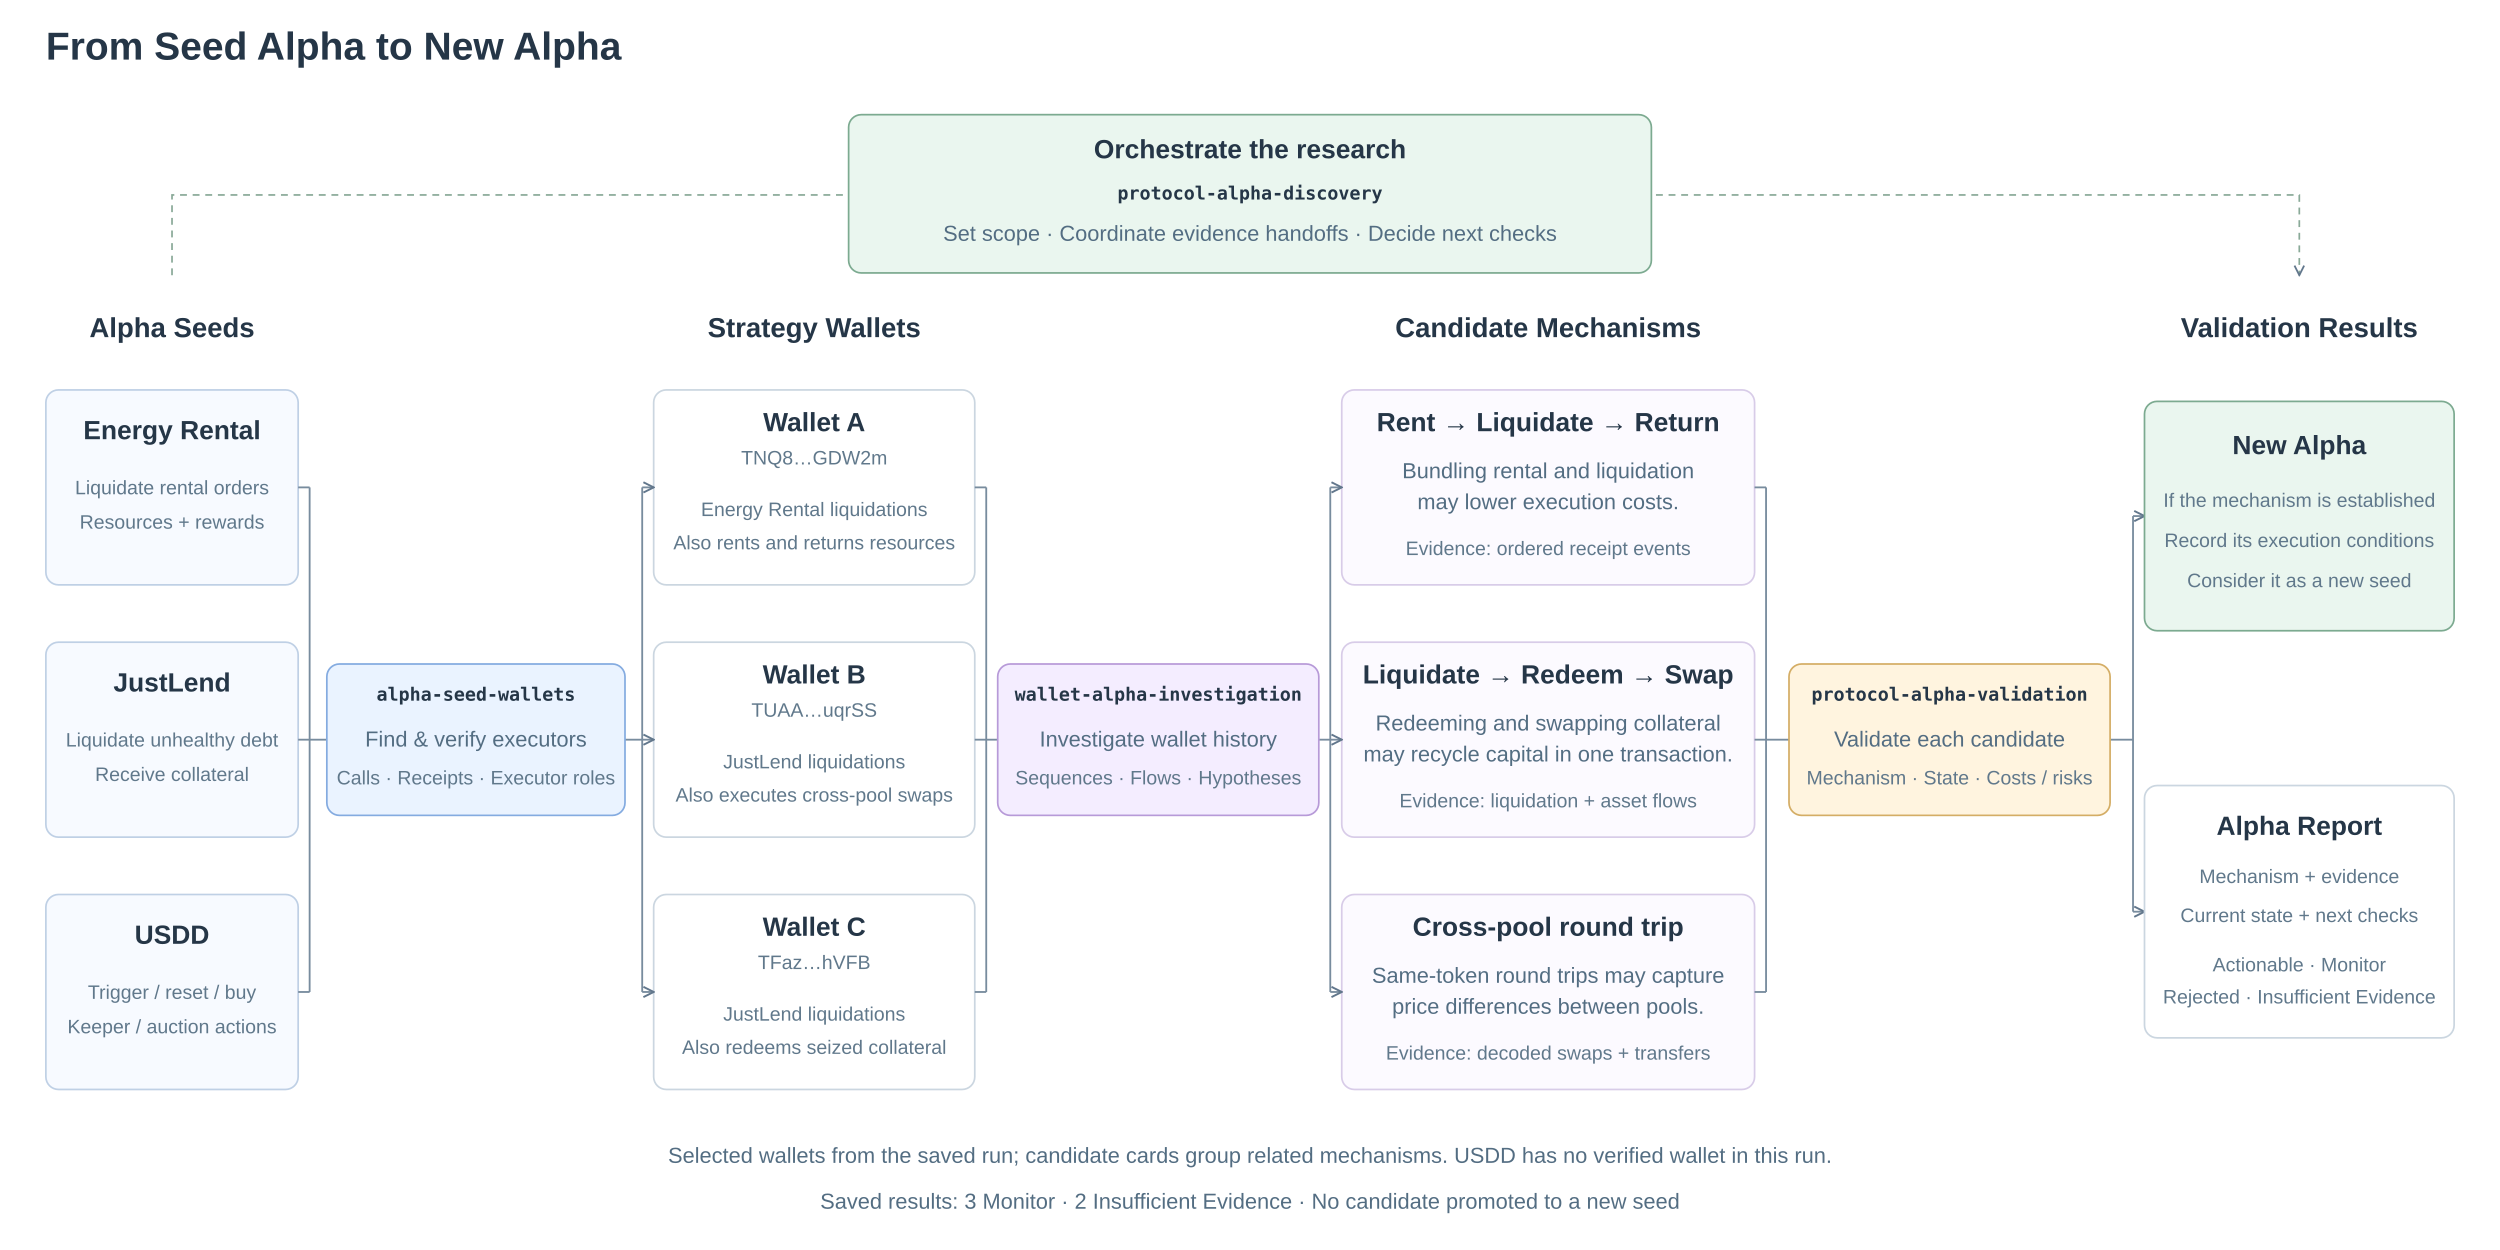
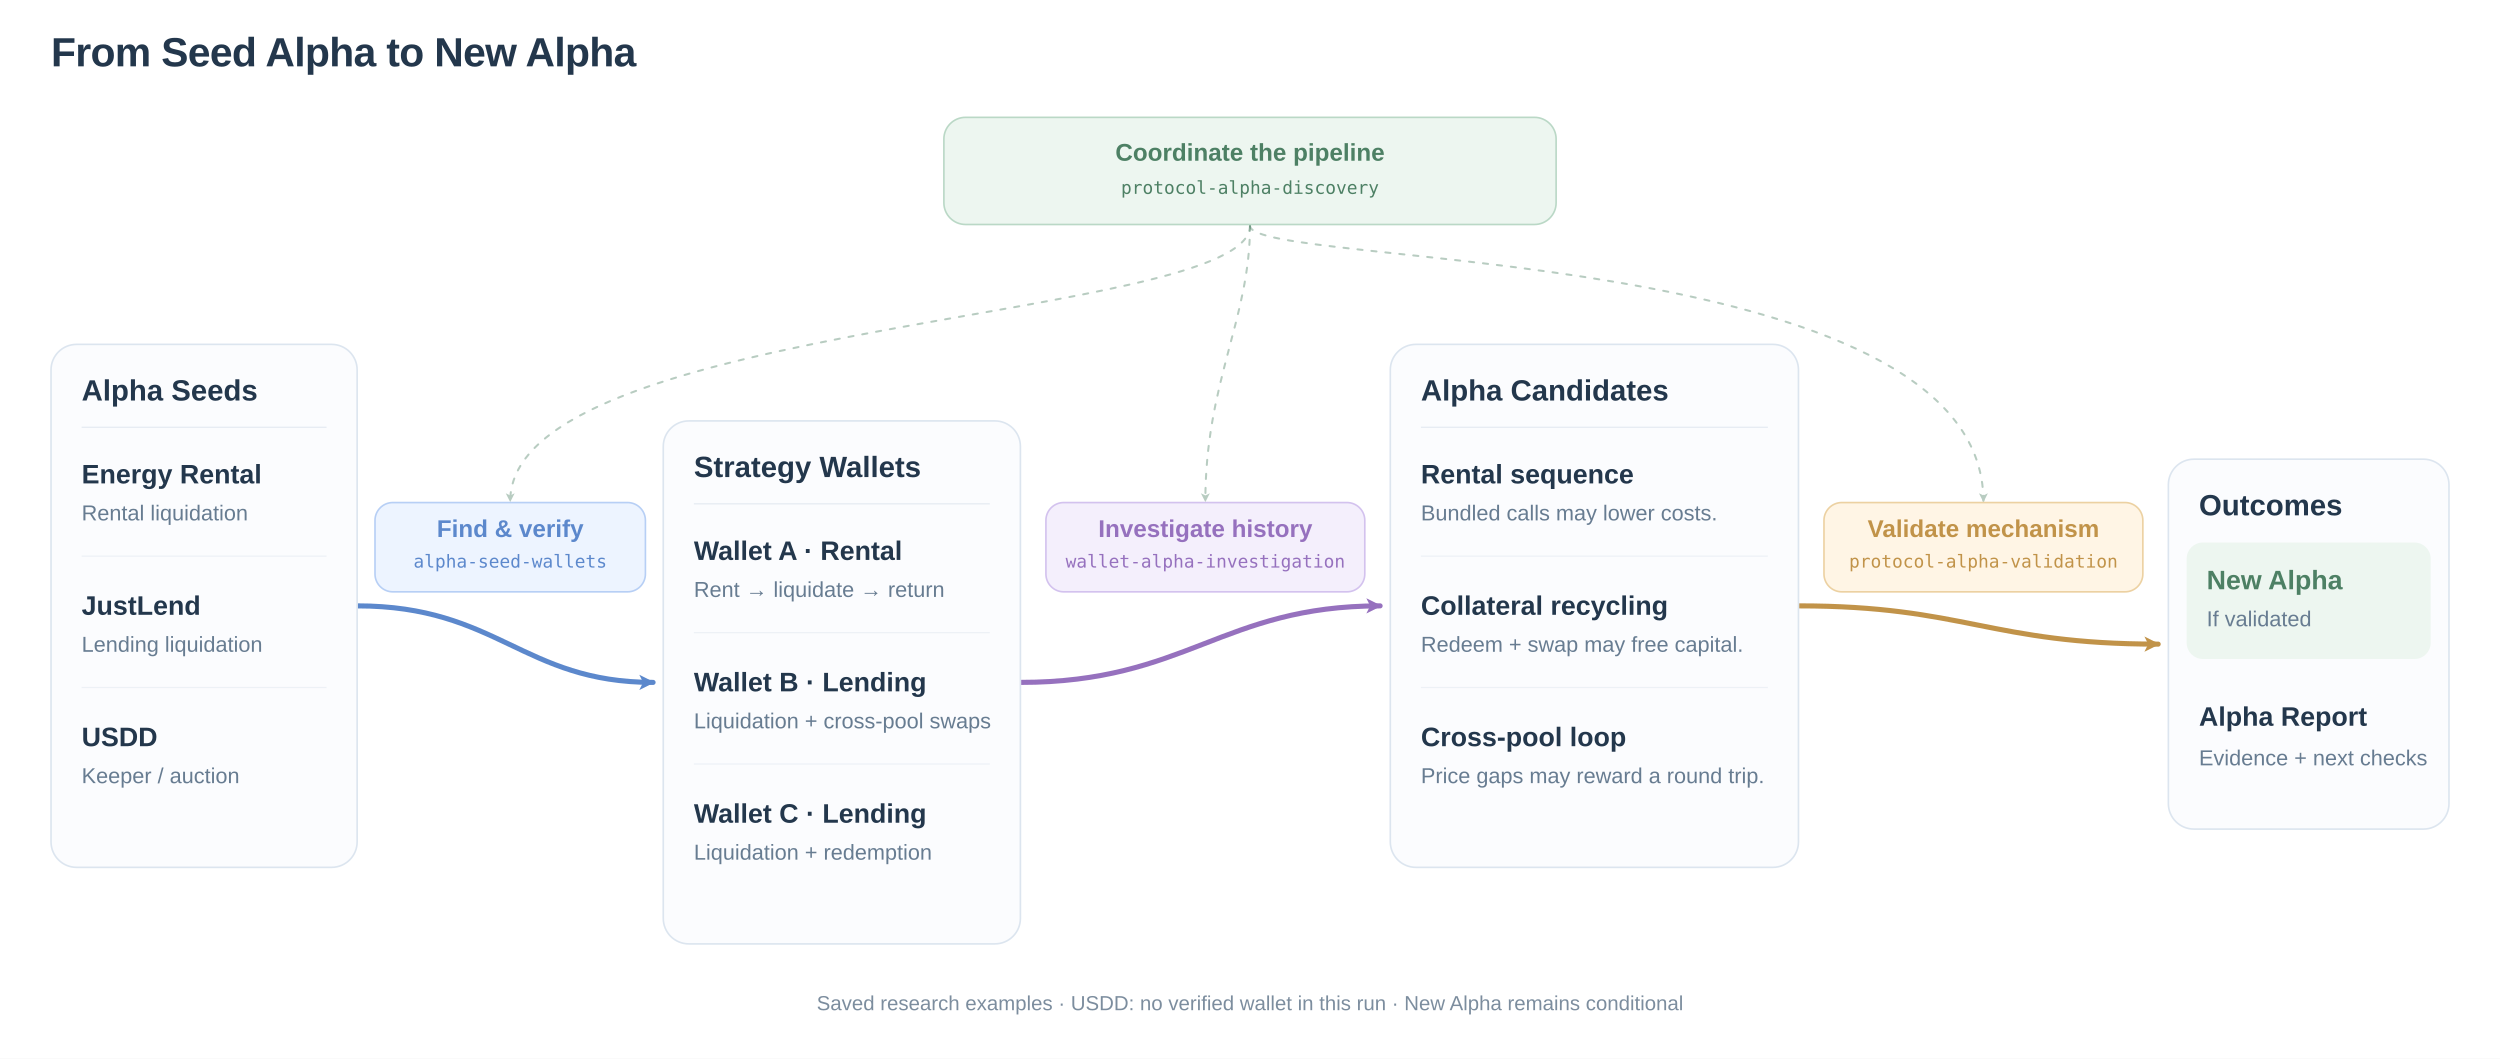
- <svg xmlns="http://www.w3.org/2000/svg" width="2180" height="1090" viewBox="0 0 2180 1090" role="img" aria-labelledby="title desc" xml:lang="en">
+ <svg xmlns="http://www.w3.org/2000/svg" width="1960" height="830" viewBox="0 0 1960 830" role="img" aria-labelledby="title desc" xml:lang="en">
  <defs>
-     <marker id="arrow" viewBox="0 0 10 10" refX="9" refY="5" markerWidth="7" markerHeight="7" orient="auto">
-       <path d="M 1 1 L 9 5 L 1 9" fill="none" stroke="#62778c" stroke-width="1.5" />
+     <marker id="arrow-0" viewBox="0 0 10 10" refX="9" refY="5" markerWidth="7" markerHeight="7" markerUnits="userSpaceOnUse" orient="auto">
+       <path d="M 0 0 L 10 5 L 0 10 L 2.5 5 Z" fill="#4d8064" />
+     </marker>
+     <marker id="arrow-1" viewBox="0 0 10 10" refX="9" refY="5" markerWidth="12" markerHeight="12" markerUnits="userSpaceOnUse" orient="auto">
+       <path d="M 0 0 L 10 5 L 0 10 L 2.5 5 Z" fill="#5c88cc" />
+     </marker>
+     <marker id="arrow-2" viewBox="0 0 10 10" refX="9" refY="5" markerWidth="12" markerHeight="12" markerUnits="userSpaceOnUse" orient="auto">
+       <path d="M 0 0 L 10 5 L 0 10 L 2.5 5 Z" fill="#9671be" />
+     </marker>
+     <marker id="arrow-3" viewBox="0 0 10 10" refX="9" refY="5" markerWidth="12" markerHeight="12" markerUnits="userSpaceOnUse" orient="auto">
+       <path d="M 0 0 L 10 5 L 0 10 L 2.5 5 Z" fill="#c19349" />
    </marker>
  </defs>
  <style>
- text { font-family: Arial, 'PingFang SC', 'Microsoft YaHei', sans-serif; fill: #253647; }
- .heading { font-size: 34px; font-weight: 700; }
- .section { font-size: 24px; font-weight: 600; }
- .node { font-size: 23px; font-weight: 600; }
- .sub { font-size: 19px; fill: #536d82; }
- .detail { font-size: 17px; fill: #60788b; }
- .skill { font-family: 'SFMono-Regular', Consolas, monospace; font-size: 16px; font-weight: 600; }
- .line { fill: none; stroke: #788c9e; stroke-width: 1.6; }
- .arrow { fill: none; stroke: #788c9e; stroke-width: 1.6; marker-end: url(#arrow); }
- .orchestrate { fill: none; stroke: #89a998; stroke-width: 1.5; stroke-dasharray: 6 5; marker-end: url(#arrow); }
+ text { font-family: Arial, 'PingFang SC', 'Microsoft YaHei', sans-serif; fill: #23374c; }
+ .heading { font-size: 32px; font-weight: 700; letter-spacing: -0.5px; }
+ .section { font-size: 23px; font-weight: 650; }
+ .node { font-size: 21px; font-weight: 600; }
+ .sub { font-size: 17px; fill: #677c91; }
+ .skill { font-family: 'SFMono-Regular', Consolas, monospace; font-size: 14px; }
+ .action { font-size: 19px; font-weight: 600; }
+ .caption { font-size: 16px; fill: #7c8d9e; }
</style>
-   <rect width="2180" height="1090" fill="#ffffff" />
+   <rect width="1960" height="830" fill="#ffffff" />
  <text x="40" y="52" class="heading" text-anchor="start">From Seed Alpha to New Alpha</text>
-   <path d="M 150 240 V 170 H 2005 V 240" class="orchestrate" />
-   <rect x="740" y="100" width="700" height="138" rx="11" fill="#eaf6ef" stroke="#7caa90" stroke-width="1.5" />
-   <text x="1090" y="138" class="node" text-anchor="middle">Orchestrate the research</text>
-   <text x="1090" y="174" class="skill" text-anchor="middle">protocol-alpha-discovery</text>
-   <text x="1090" y="210" class="sub" text-anchor="middle">Set scope · Coordinate evidence handoffs · Decide next checks</text>
-   <text x="150" y="294" class="section" text-anchor="middle">Alpha Seeds</text>
-   <text x="710" y="294" class="section" text-anchor="middle">Strategy Wallets</text>
-   <text x="1350" y="294" class="section" text-anchor="middle">Candidate Mechanisms</text>
-   <text x="2005" y="294" class="section" text-anchor="middle">Validation Results</text>
-   <rect x="40" y="340" width="220" height="170" rx="11" fill="#f7faff" stroke="#bfd0e5" stroke-width="1.5" />
-   <text x="150" y="383" class="node" text-anchor="middle">Energy Rental</text>
-   <text x="150" y="431" class="detail" text-anchor="middle">Liquidate rental orders</text>
-   <text x="150" y="461" class="detail" text-anchor="middle">Resources + rewards</text>
-   <rect x="570" y="340" width="280" height="170" rx="11" fill="#ffffff" stroke="#cbd6e0" stroke-width="1.5" />
-   <text x="710" y="376" class="node" text-anchor="middle">Wallet A</text>
-   <text x="710" y="405" class="detail" text-anchor="middle">TNQ8…GDW2m</text>
-   <text x="710" y="450" class="detail" text-anchor="middle">Energy Rental liquidations</text>
-   <text x="710" y="479" class="detail" text-anchor="middle">Also rents and returns resources</text>
-   <rect x="1170" y="340" width="360" height="170" rx="11" fill="#fcfaff" stroke="#d8cce8" stroke-width="1.5" />
-   <text x="1350" y="376" class="node" text-anchor="middle">Rent → Liquidate → Return</text>
-   <text x="1350" y="417" class="sub" text-anchor="middle">Bundling rental and liquidation</text>
-   <text x="1350" y="444" class="sub" text-anchor="middle">may lower execution costs.</text>
-   <text x="1350" y="484" class="detail" text-anchor="middle">Evidence: ordered receipt events</text>
-   <path d="M 260 425 H 270 M 850 425 H 860 M 1530 425 H 1540" class="line" />
-   <path d="M 560 425 H 570" class="arrow" />
-   <path d="M 1160 425 H 1170" class="arrow" />
-   <rect x="40" y="560" width="220" height="170" rx="11" fill="#f7faff" stroke="#bfd0e5" stroke-width="1.5" />
-   <text x="150" y="603" class="node" text-anchor="middle">JustLend</text>
-   <text x="150" y="651" class="detail" text-anchor="middle">Liquidate unhealthy debt</text>
-   <text x="150" y="681" class="detail" text-anchor="middle">Receive collateral</text>
-   <rect x="570" y="560" width="280" height="170" rx="11" fill="#ffffff" stroke="#cbd6e0" stroke-width="1.5" />
-   <text x="710" y="596" class="node" text-anchor="middle">Wallet B</text>
-   <text x="710" y="625" class="detail" text-anchor="middle">TUAA…uqrSS</text>
-   <text x="710" y="670" class="detail" text-anchor="middle">JustLend liquidations</text>
-   <text x="710" y="699" class="detail" text-anchor="middle">Also executes cross-pool swaps</text>
-   <rect x="1170" y="560" width="360" height="170" rx="11" fill="#fcfaff" stroke="#d8cce8" stroke-width="1.5" />
-   <text x="1350" y="596" class="node" text-anchor="middle">Liquidate → Redeem → Swap</text>
-   <text x="1350" y="637" class="sub" text-anchor="middle">Redeeming and swapping collateral</text>
-   <text x="1350" y="664" class="sub" text-anchor="middle">may recycle capital in one transaction.</text>
-   <text x="1350" y="704" class="detail" text-anchor="middle">Evidence: liquidation + asset flows</text>
-   <path d="M 260 645 H 270 M 850 645 H 860 M 1530 645 H 1540" class="line" />
-   <path d="M 560 645 H 570" class="arrow" />
-   <path d="M 1160 645 H 1170" class="arrow" />
-   <rect x="40" y="780" width="220" height="170" rx="11" fill="#f7faff" stroke="#bfd0e5" stroke-width="1.5" />
-   <text x="150" y="823" class="node" text-anchor="middle">USDD</text>
-   <text x="150" y="871" class="detail" text-anchor="middle">Trigger / reset / buy</text>
-   <text x="150" y="901" class="detail" text-anchor="middle">Keeper / auction actions</text>
-   <rect x="570" y="780" width="280" height="170" rx="11" fill="#ffffff" stroke="#cbd6e0" stroke-width="1.5" />
-   <text x="710" y="816" class="node" text-anchor="middle">Wallet C</text>
-   <text x="710" y="845" class="detail" text-anchor="middle">TFaz…hVFB</text>
-   <text x="710" y="890" class="detail" text-anchor="middle">JustLend liquidations</text>
-   <text x="710" y="919" class="detail" text-anchor="middle">Also redeems seized collateral</text>
-   <rect x="1170" y="780" width="360" height="170" rx="11" fill="#fcfaff" stroke="#d8cce8" stroke-width="1.5" />
-   <text x="1350" y="816" class="node" text-anchor="middle">Cross-pool round trip</text>
-   <text x="1350" y="857" class="sub" text-anchor="middle">Same-token round trips may capture</text>
-   <text x="1350" y="884" class="sub" text-anchor="middle">price differences between pools.</text>
-   <text x="1350" y="924" class="detail" text-anchor="middle">Evidence: decoded swaps + transfers</text>
-   <path d="M 260 865 H 270 M 850 865 H 860 M 1530 865 H 1540" class="line" />
-   <path d="M 560 865 H 570" class="arrow" />
-   <path d="M 1160 865 H 1170" class="arrow" />
-   <path d="M 270 425 V 865" class="line" />
-   <path d="M 560 425 V 865" class="line" />
-   <path d="M 860 425 V 865" class="line" />
-   <path d="M 1160 425 V 865" class="line" />
-   <path d="M 1540 425 V 865" class="line" />
-   <path d="M 270 645 H 560" class="line" />
-   <path d="M 860 645 H 1160" class="line" />
-   <path d="M 1540 645 H 1860" class="line" />
-   <path d="M 1860 450 V 795" class="line" />
-   <path d="M 1860 450 H 1870" class="arrow" />
-   <path d="M 1860 795 H 1870" class="arrow" />
-   <rect x="285.0" y="579" width="260" height="132" rx="11" fill="#eaf3ff" stroke="#84abe0" stroke-width="1.5" />
-   <text x="415" y="611" class="skill" text-anchor="middle">alpha-seed-wallets</text>
-   <text x="415" y="651" class="sub" text-anchor="middle">Find &amp; verify executors</text>
-   <text x="415" y="684" class="detail" text-anchor="middle">Calls · Receipts · Executor roles</text>
-   <rect x="870.0" y="579" width="280" height="132" rx="11" fill="#f4edff" stroke="#b79ad8" stroke-width="1.5" />
-   <text x="1010" y="611" class="skill" text-anchor="middle">wallet-alpha-investigation</text>
-   <text x="1010" y="651" class="sub" text-anchor="middle">Investigate wallet history</text>
-   <text x="1010" y="684" class="detail" text-anchor="middle">Sequences · Flows · Hypotheses</text>
-   <rect x="1560.0" y="579" width="280" height="132" rx="11" fill="#fff4df" stroke="#d4ad65" stroke-width="1.5" />
-   <text x="1700" y="611" class="skill" text-anchor="middle">protocol-alpha-validation</text>
-   <text x="1700" y="651" class="sub" text-anchor="middle">Validate each candidate</text>
-   <text x="1700" y="684" class="detail" text-anchor="middle">Mechanism · State · Costs / risks</text>
-   <rect x="1870" y="350" width="270" height="200" rx="11" fill="#eaf6ef" stroke="#7caa90" stroke-width="1.5" />
-   <text x="2005" y="396" class="node" text-anchor="middle">New Alpha</text>
-   <text x="2005" y="442" class="detail" text-anchor="middle">If the mechanism is established</text>
-   <text x="2005" y="477" class="detail" text-anchor="middle">Record its execution conditions</text>
-   <text x="2005" y="512" class="detail" text-anchor="middle">Consider it as a new seed</text>
-   <rect x="1870" y="685" width="270" height="220" rx="11" fill="#ffffff" stroke="#cbd6e0" stroke-width="1.5" />
-   <text x="2005" y="728" class="node" text-anchor="middle">Alpha Report</text>
-   <text x="2005" y="770" class="detail" text-anchor="middle">Mechanism + evidence</text>
-   <text x="2005" y="804" class="detail" text-anchor="middle">Current state + next checks</text>
-   <text x="2005" y="847" class="detail" text-anchor="middle">Actionable · Monitor</text>
-   <text x="2005" y="875" class="detail" text-anchor="middle">Rejected · Insufficient Evidence</text>
-   <text x="1090" y="1014" class="sub" text-anchor="middle">Selected wallets from the saved run; candidate cards group related mechanisms. USDD has no verified wallet in this run.</text>
-   <text x="1090" y="1054" class="sub" text-anchor="middle">Saved results: 3 Monitor · 2 Insufficient Evidence · No candidate promoted to a new seed</text>
+   <path d="M 980 177 C 980 252 400 250 400 393" fill="none" stroke="#4d8064" stroke-width="1.6" stroke-linecap="round" marker-end="url(#arrow-0)" stroke-dasharray="4 7" opacity="0.4" />
+   <path d="M 980 177 C 980 250 945 300 945 393" fill="none" stroke="#4d8064" stroke-width="1.6" stroke-linecap="round" marker-end="url(#arrow-0)" stroke-dasharray="4 7" opacity="0.4" />
+   <path d="M 980 177 C 980 210 1555 190 1555 393" fill="none" stroke="#4d8064" stroke-width="1.6" stroke-linecap="round" marker-end="url(#arrow-0)" stroke-dasharray="4 7" opacity="0.4" />
+   <path d="M 280 475 C 390 475 410 535 512 535" fill="none" stroke="#5c88cc" stroke-width="4" stroke-linecap="round" marker-end="url(#arrow-1)" />
+   <path d="M 800 535 C 930 535 958 475 1082 475" fill="none" stroke="#9671be" stroke-width="4" stroke-linecap="round" marker-end="url(#arrow-2)" />
+   <path d="M 1410 475 C 1540 475 1560 505 1692 505" fill="none" stroke="#c19349" stroke-width="4" stroke-linecap="round" marker-end="url(#arrow-3)" />
+   <rect x="40" y="270" width="240" height="410" rx="20" fill="#fbfcfe" stroke="#dce5ef" stroke-width="1.3" />
+   <text x="64" y="314" class="section" text-anchor="start">Alpha Seeds</text>
+   <path d="M 64 335 H 256" stroke="#e5ebf2" />
+   <text x="64" y="379" class="node" text-anchor="start">Energy Rental</text>
+   <text x="64" y="408" class="sub" text-anchor="start">Rental liquidation</text>
+   <path d="M 64 436 H 256" stroke="#edf1f6" />
+   <text x="64" y="482" class="node" text-anchor="start">JustLend</text>
+   <text x="64" y="511" class="sub" text-anchor="start">Lending liquidation</text>
+   <path d="M 64 539 H 256" stroke="#edf1f6" />
+   <text x="64" y="585" class="node" text-anchor="start">USDD</text>
+   <text x="64" y="614" class="sub" text-anchor="start">Keeper / auction</text>
+   <rect x="520" y="330" width="280" height="410" rx="20" fill="#fbfcfe" stroke="#dce5ef" stroke-width="1.3" />
+   <text x="544" y="374" class="section" text-anchor="start">Strategy Wallets</text>
+   <path d="M 544 395 H 776" stroke="#e5ebf2" />
+   <text x="544" y="439" class="node" text-anchor="start">Wallet A · Rental</text>
+   <text x="544" y="468" class="sub" text-anchor="start">Rent → liquidate → return</text>
+   <path d="M 544 496 H 776" stroke="#edf1f6" />
+   <text x="544" y="542" class="node" text-anchor="start">Wallet B · Lending</text>
+   <text x="544" y="571" class="sub" text-anchor="start">Liquidation + cross-pool swaps</text>
+   <path d="M 544 599 H 776" stroke="#edf1f6" />
+   <text x="544" y="645" class="node" text-anchor="start">Wallet C · Lending</text>
+   <text x="544" y="674" class="sub" text-anchor="start">Liquidation + redemption</text>
+   <rect x="1090" y="270" width="320" height="410" rx="20" fill="#fbfcfe" stroke="#dce5ef" stroke-width="1.3" />
+   <text x="1114" y="314" class="section" text-anchor="start">Alpha Candidates</text>
+   <path d="M 1114 335 H 1386" stroke="#e5ebf2" />
+   <text x="1114" y="379" class="node" text-anchor="start">Rental sequence</text>
+   <text x="1114" y="408" class="sub" text-anchor="start">Bundled calls may lower costs.</text>
+   <path d="M 1114 436 H 1386" stroke="#edf1f6" />
+   <text x="1114" y="482" class="node" text-anchor="start">Collateral recycling</text>
+   <text x="1114" y="511" class="sub" text-anchor="start">Redeem + swap may free capital.</text>
+   <path d="M 1114 539 H 1386" stroke="#edf1f6" />
+   <text x="1114" y="585" class="node" text-anchor="start">Cross-pool loop</text>
+   <text x="1114" y="614" class="sub" text-anchor="start">Price gaps may reward a round trip.</text>
+   <rect x="294" y="394" width="212" height="70" rx="14" fill="#edf4ff" stroke="#b7cff5" stroke-width="1.3" />
+   <text x="400.0" y="421" class="action" text-anchor="middle" style="fill:#5c88cc">Find &amp; verify</text>
+   <text x="400.0" y="445" class="skill" text-anchor="middle" style="fill:#5c88cc">alpha-seed-wallets</text>
+   <rect x="820" y="394" width="250" height="70" rx="14" fill="#f4effc" stroke="#d3c2ee" stroke-width="1.3" />
+   <text x="945.0" y="421" class="action" text-anchor="middle" style="fill:#9671be">Investigate history</text>
+   <text x="945.0" y="445" class="skill" text-anchor="middle" style="fill:#9671be">wallet-alpha-investigation</text>
+   <rect x="1430" y="394" width="250" height="70" rx="14" fill="#fff5e5" stroke="#ecd1a2" stroke-width="1.3" />
+   <text x="1555.0" y="421" class="action" text-anchor="middle" style="fill:#c19349">Validate mechanism</text>
+   <text x="1555.0" y="445" class="skill" text-anchor="middle" style="fill:#c19349">protocol-alpha-validation</text>
+   <rect x="740" y="92" width="480" height="84" rx="17" fill="#edf6f0" stroke="#bad8c6" stroke-width="1.3" />
+   <text x="980" y="126" class="action" text-anchor="middle" style="fill:#4d8064">Coordinate the pipeline</text>
+   <text x="980" y="152" class="skill" text-anchor="middle" style="fill:#4d8064">protocol-alpha-discovery</text>
+   <rect x="1700" y="360" width="220" height="290" rx="20" fill="#fbfcfe" stroke="#dce5ef" stroke-width="1.3" />
+   <text x="1724" y="404" class="section" text-anchor="start">Outcomes</text>
+   <rect x="1715" y="426" width="190" height="90" rx="12" fill="#edf6f0" stroke="#edf6f0" stroke-width="1.3" />
+   <text x="1730" y="462" class="node" text-anchor="start" style="fill:#4d8064">New Alpha</text>
+   <text x="1730" y="491" class="sub" text-anchor="start">If validated</text>
+   <text x="1724" y="569" class="node" text-anchor="start">Alpha Report</text>
+   <text x="1724" y="600" class="sub" text-anchor="start">Evidence + next checks</text>
+   <text x="980" y="792" class="caption" text-anchor="middle">Saved research examples · USDD: no verified wallet in this run · New Alpha remains conditional</text>
</svg>
